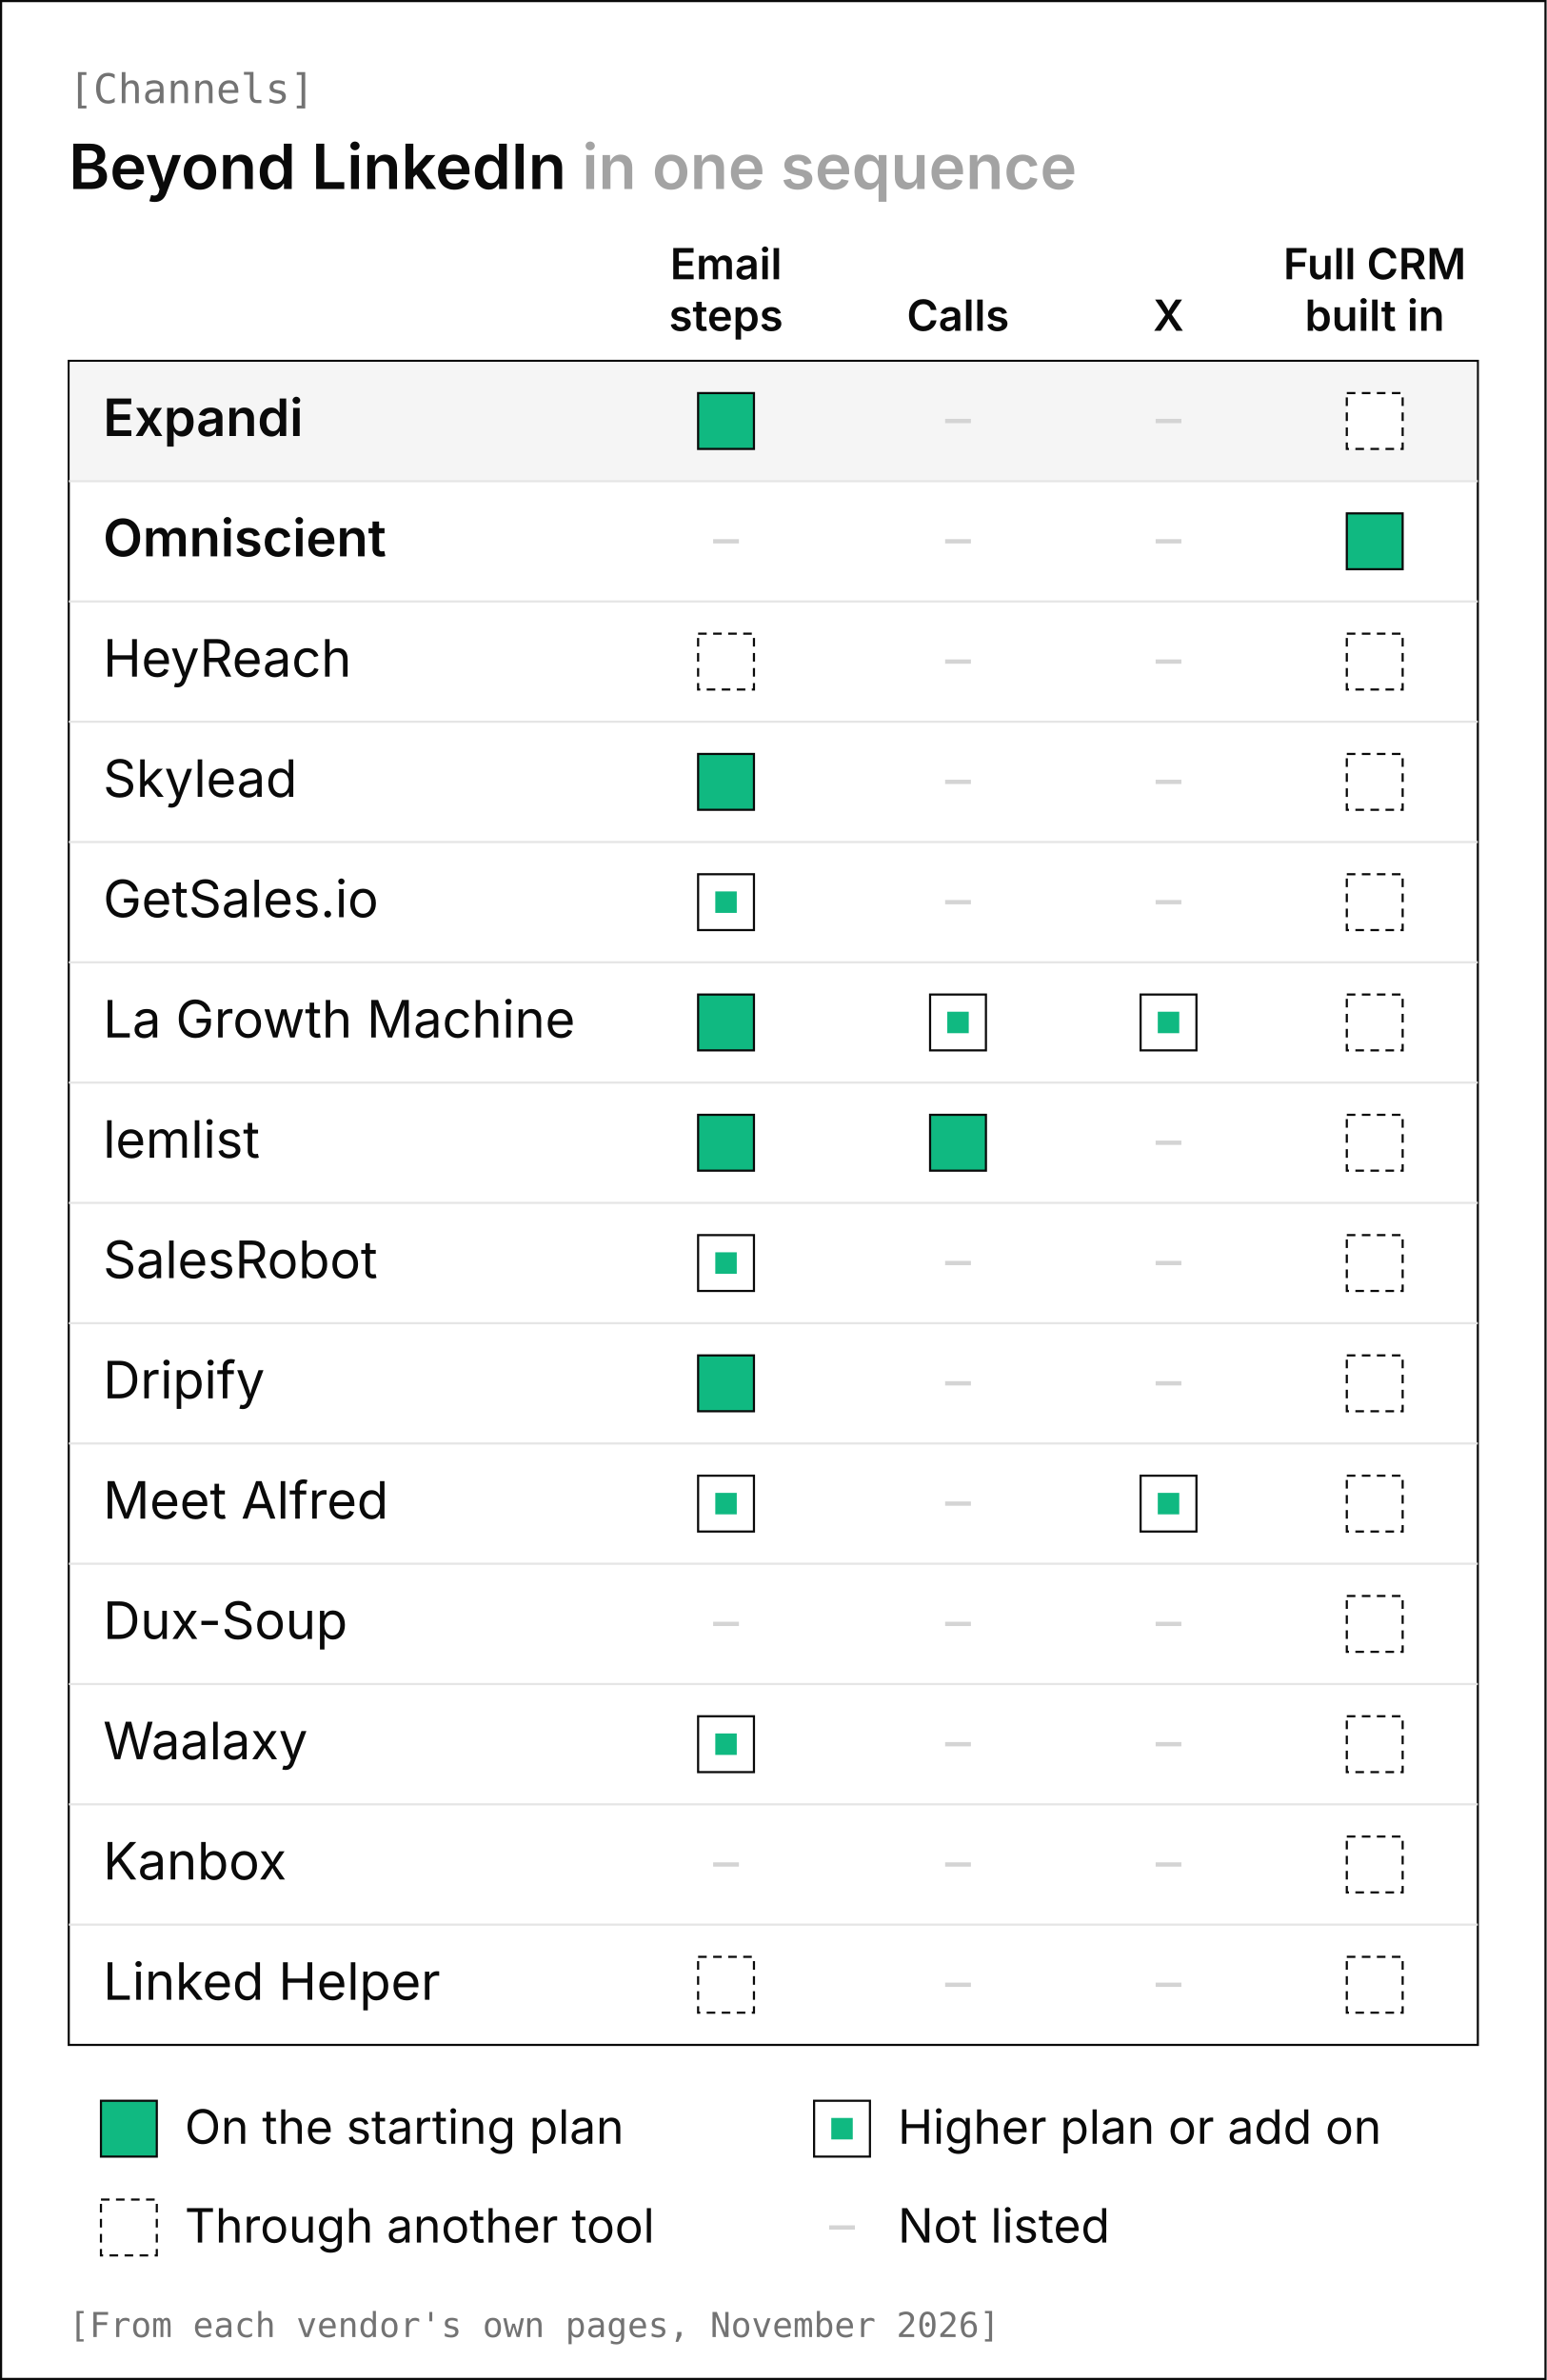
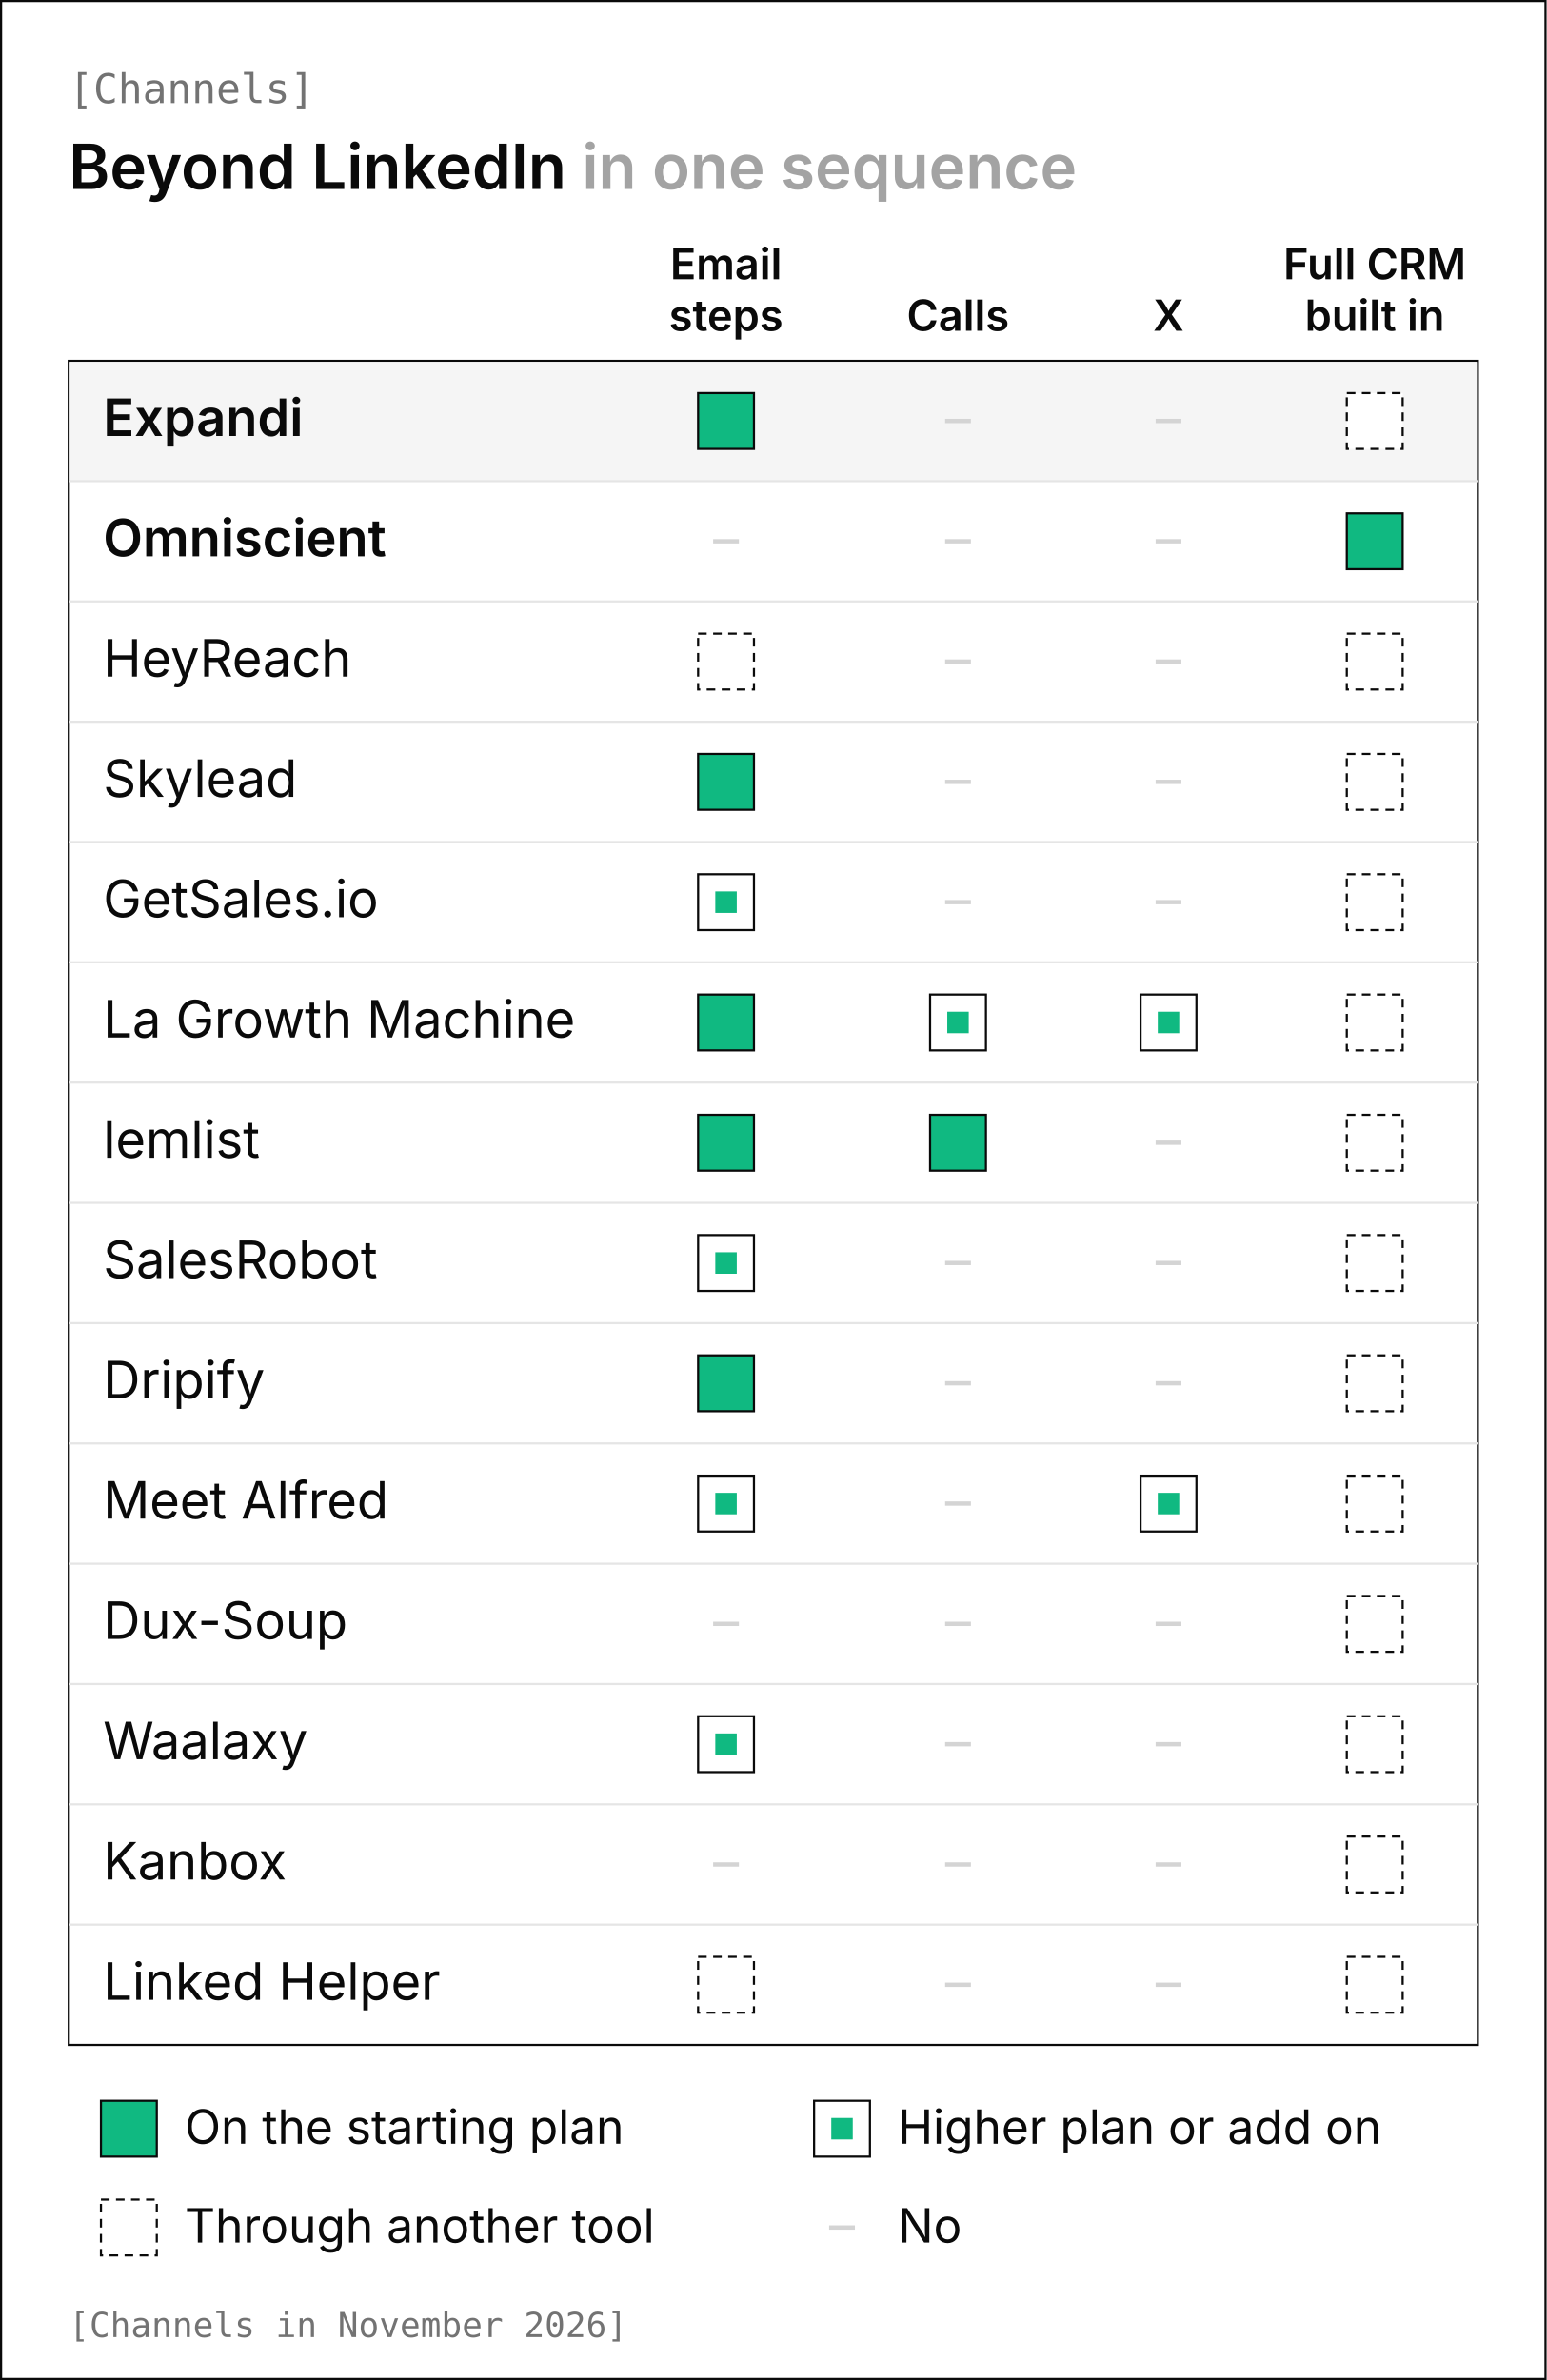
<svg xmlns="http://www.w3.org/2000/svg" viewBox="0 0 720 1108" width="720" height="1108" role="img" aria-labelledby="t d" font-family="Inter, system-ui, sans-serif">
  <rect width="720" height="1108" fill="#ffffff" />
  <rect x="0.5" y="0.5" width="719" height="1107" fill="none" stroke="#0a0a0a" />
  <text x="32" y="48" font-family="Geist Mono, ui-monospace, monospace" font-size="19" fill="#737373">[Channels]</text>
  <text x="32" y="88" font-size="29" font-weight="600" fill="#0a0a0a">Beyond LinkedIn <tspan fill="#a3a3a3">in one sequence</tspan>
  </text>
  <text x="338" y="130" text-anchor="middle" font-size="20" font-weight="600" fill="#0a0a0a">Email</text>
  <text x="338" y="154" text-anchor="middle" font-size="20" font-weight="600" fill="#0a0a0a">steps</text>
  <text x="446" y="154" text-anchor="middle" font-size="20" font-weight="600" fill="#0a0a0a">Calls</text>
  <text x="544" y="154" text-anchor="middle" font-size="20" font-weight="600" fill="#0a0a0a">X</text>
  <text x="640" y="130" text-anchor="middle" font-size="20" font-weight="600" fill="#0a0a0a">Full CRM</text>
  <text x="640" y="154" text-anchor="middle" font-size="20" font-weight="600" fill="#0a0a0a">built in</text>
  <rect x="32" y="168" width="656" height="784" fill="none" stroke="#0a0a0a" />
  <rect x="32.5" y="168.5" width="655" height="55" fill="#f5f5f5" />
  <text x="48" y="203.0" font-size="24" font-weight="600" fill="#0a0a0a">Expandi</text>
  <g>
    <rect x="325.0" y="183.0" width="26" height="26" fill="#10b981" stroke="#0a0a0a" />
  </g>
  <g>
    <rect x="440" y="195" width="12" height="2" fill="#d4d4d4" />
  </g>
  <g>
    <rect x="538" y="195" width="12" height="2" fill="#d4d4d4" />
  </g>
  <g>
    <rect x="627.0" y="183.0" width="26" height="26" fill="#ffffff" stroke="#0a0a0a" stroke-dasharray="4 3" />
  </g>
  <line x1="32" y1="224" x2="688" y2="224" stroke="#e5e5e5" />
  <text x="48" y="259.0" font-size="24" font-weight="600" fill="#0a0a0a">Omniscient</text>
  <g>
    <rect x="332" y="251" width="12" height="2" fill="#d4d4d4" />
  </g>
  <g>
    <rect x="440" y="251" width="12" height="2" fill="#d4d4d4" />
  </g>
  <g>
    <rect x="538" y="251" width="12" height="2" fill="#d4d4d4" />
  </g>
  <g>
    <rect x="627.0" y="239.0" width="26" height="26" fill="#10b981" stroke="#0a0a0a" />
  </g>
  <line x1="32" y1="280" x2="688" y2="280" stroke="#e5e5e5" />
  <text x="48" y="315.0" font-size="24" fill="#0a0a0a">HeyReach</text>
  <g>
    <rect x="325.0" y="295.0" width="26" height="26" fill="#ffffff" stroke="#0a0a0a" stroke-dasharray="4 3" />
  </g>
  <g>
    <rect x="440" y="307" width="12" height="2" fill="#d4d4d4" />
  </g>
  <g>
    <rect x="538" y="307" width="12" height="2" fill="#d4d4d4" />
  </g>
  <g>
    <rect x="627.0" y="295.0" width="26" height="26" fill="#ffffff" stroke="#0a0a0a" stroke-dasharray="4 3" />
  </g>
  <line x1="32" y1="336" x2="688" y2="336" stroke="#e5e5e5" />
  <text x="48" y="371.0" font-size="24" fill="#0a0a0a">Skylead</text>
  <g>
    <rect x="325.0" y="351.0" width="26" height="26" fill="#10b981" stroke="#0a0a0a" />
  </g>
  <g>
    <rect x="440" y="363" width="12" height="2" fill="#d4d4d4" />
  </g>
  <g>
    <rect x="538" y="363" width="12" height="2" fill="#d4d4d4" />
  </g>
  <g>
    <rect x="627.0" y="351.0" width="26" height="26" fill="#ffffff" stroke="#0a0a0a" stroke-dasharray="4 3" />
  </g>
  <line x1="32" y1="392" x2="688" y2="392" stroke="#e5e5e5" />
  <text x="48" y="427.0" font-size="24" fill="#0a0a0a">GetSales.io</text>
  <g>
    <rect x="325.0" y="407.0" width="26" height="26" fill="#ffffff" stroke="#0a0a0a" />
    <rect x="333" y="415.0" width="10" height="10" fill="#10b981" />
  </g>
  <g>
    <rect x="440" y="419" width="12" height="2" fill="#d4d4d4" />
  </g>
  <g>
    <rect x="538" y="419" width="12" height="2" fill="#d4d4d4" />
  </g>
  <g>
    <rect x="627.0" y="407.0" width="26" height="26" fill="#ffffff" stroke="#0a0a0a" stroke-dasharray="4 3" />
  </g>
  <line x1="32" y1="448" x2="688" y2="448" stroke="#e5e5e5" />
  <text x="48" y="483.0" font-size="24" fill="#0a0a0a">La Growth Machine</text>
  <g>
    <rect x="325.0" y="463.0" width="26" height="26" fill="#10b981" stroke="#0a0a0a" />
  </g>
  <g>
    <rect x="433.0" y="463.0" width="26" height="26" fill="#ffffff" stroke="#0a0a0a" />
    <rect x="441" y="471.0" width="10" height="10" fill="#10b981" />
  </g>
  <g>
    <rect x="531.0" y="463.0" width="26" height="26" fill="#ffffff" stroke="#0a0a0a" />
    <rect x="539" y="471.0" width="10" height="10" fill="#10b981" />
  </g>
  <g>
    <rect x="627.0" y="463.0" width="26" height="26" fill="#ffffff" stroke="#0a0a0a" stroke-dasharray="4 3" />
  </g>
  <line x1="32" y1="504" x2="688" y2="504" stroke="#e5e5e5" />
  <text x="48" y="539.0" font-size="24" fill="#0a0a0a">lemlist</text>
  <g>
    <rect x="325.0" y="519.0" width="26" height="26" fill="#10b981" stroke="#0a0a0a" />
  </g>
  <g>
    <rect x="433.0" y="519.0" width="26" height="26" fill="#10b981" stroke="#0a0a0a" />
  </g>
  <g>
    <rect x="538" y="531" width="12" height="2" fill="#d4d4d4" />
  </g>
  <g>
    <rect x="627.0" y="519.0" width="26" height="26" fill="#ffffff" stroke="#0a0a0a" stroke-dasharray="4 3" />
  </g>
  <line x1="32" y1="560" x2="688" y2="560" stroke="#e5e5e5" />
  <text x="48" y="595.0" font-size="24" fill="#0a0a0a">SalesRobot</text>
  <g>
    <rect x="325.0" y="575.0" width="26" height="26" fill="#ffffff" stroke="#0a0a0a" />
    <rect x="333" y="583.0" width="10" height="10" fill="#10b981" />
  </g>
  <g>
    <rect x="440" y="587" width="12" height="2" fill="#d4d4d4" />
  </g>
  <g>
    <rect x="538" y="587" width="12" height="2" fill="#d4d4d4" />
  </g>
  <g>
    <rect x="627.0" y="575.0" width="26" height="26" fill="#ffffff" stroke="#0a0a0a" stroke-dasharray="4 3" />
  </g>
  <line x1="32" y1="616" x2="688" y2="616" stroke="#e5e5e5" />
  <text x="48" y="651.0" font-size="24" fill="#0a0a0a">Dripify</text>
  <g>
    <rect x="325.0" y="631.0" width="26" height="26" fill="#10b981" stroke="#0a0a0a" />
  </g>
  <g>
    <rect x="440" y="643" width="12" height="2" fill="#d4d4d4" />
  </g>
  <g>
    <rect x="538" y="643" width="12" height="2" fill="#d4d4d4" />
  </g>
  <g>
    <rect x="627.0" y="631.0" width="26" height="26" fill="#ffffff" stroke="#0a0a0a" stroke-dasharray="4 3" />
  </g>
  <line x1="32" y1="672" x2="688" y2="672" stroke="#e5e5e5" />
  <text x="48" y="707.0" font-size="24" fill="#0a0a0a">Meet Alfred</text>
  <g>
    <rect x="325.0" y="687.0" width="26" height="26" fill="#ffffff" stroke="#0a0a0a" />
    <rect x="333" y="695.0" width="10" height="10" fill="#10b981" />
  </g>
  <g>
    <rect x="440" y="699" width="12" height="2" fill="#d4d4d4" />
  </g>
  <g>
    <rect x="531.0" y="687.0" width="26" height="26" fill="#ffffff" stroke="#0a0a0a" />
    <rect x="539" y="695.0" width="10" height="10" fill="#10b981" />
  </g>
  <g>
    <rect x="627.0" y="687.0" width="26" height="26" fill="#ffffff" stroke="#0a0a0a" stroke-dasharray="4 3" />
  </g>
  <line x1="32" y1="728" x2="688" y2="728" stroke="#e5e5e5" />
  <text x="48" y="763.0" font-size="24" fill="#0a0a0a">Dux-Soup</text>
  <g>
    <rect x="332" y="755" width="12" height="2" fill="#d4d4d4" />
  </g>
  <g>
    <rect x="440" y="755" width="12" height="2" fill="#d4d4d4" />
  </g>
  <g>
    <rect x="538" y="755" width="12" height="2" fill="#d4d4d4" />
  </g>
  <g>
    <rect x="627.0" y="743.0" width="26" height="26" fill="#ffffff" stroke="#0a0a0a" stroke-dasharray="4 3" />
  </g>
  <line x1="32" y1="784" x2="688" y2="784" stroke="#e5e5e5" />
  <text x="48" y="819.0" font-size="24" fill="#0a0a0a">Waalaxy</text>
  <g>
    <rect x="325.0" y="799.0" width="26" height="26" fill="#ffffff" stroke="#0a0a0a" />
    <rect x="333" y="807.0" width="10" height="10" fill="#10b981" />
  </g>
  <g>
    <rect x="440" y="811" width="12" height="2" fill="#d4d4d4" />
  </g>
  <g>
    <rect x="538" y="811" width="12" height="2" fill="#d4d4d4" />
  </g>
  <g>
    <rect x="627.0" y="799.0" width="26" height="26" fill="#ffffff" stroke="#0a0a0a" stroke-dasharray="4 3" />
  </g>
  <line x1="32" y1="840" x2="688" y2="840" stroke="#e5e5e5" />
  <text x="48" y="875.0" font-size="24" fill="#0a0a0a">Kanbox</text>
  <g>
    <rect x="332" y="867" width="12" height="2" fill="#d4d4d4" />
  </g>
  <g>
    <rect x="440" y="867" width="12" height="2" fill="#d4d4d4" />
  </g>
  <g>
    <rect x="538" y="867" width="12" height="2" fill="#d4d4d4" />
  </g>
  <g>
    <rect x="627.0" y="855.0" width="26" height="26" fill="#ffffff" stroke="#0a0a0a" stroke-dasharray="4 3" />
  </g>
  <line x1="32" y1="896" x2="688" y2="896" stroke="#e5e5e5" />
  <text x="48" y="931.0" font-size="24" fill="#0a0a0a">Linked Helper</text>
  <g>
    <rect x="325.0" y="911.0" width="26" height="26" fill="#ffffff" stroke="#0a0a0a" stroke-dasharray="4 3" />
  </g>
  <g>
    <rect x="440" y="923" width="12" height="2" fill="#d4d4d4" />
  </g>
  <g>
    <rect x="538" y="923" width="12" height="2" fill="#d4d4d4" />
  </g>
  <g>
    <rect x="627.0" y="911.0" width="26" height="26" fill="#ffffff" stroke="#0a0a0a" stroke-dasharray="4 3" />
  </g>
  <g>
    <rect x="47.0" y="978.0" width="26" height="26" fill="#10b981" stroke="#0a0a0a" />
  </g>
  <text x="86" y="998" font-size="22" fill="#0a0a0a">On the starting plan</text>
  <g>
    <rect x="379.0" y="978.0" width="26" height="26" fill="#ffffff" stroke="#0a0a0a" />
    <rect x="387" y="986" width="10" height="10" fill="#10b981" />
  </g>
  <text x="418" y="998" font-size="22" fill="#0a0a0a">Higher plan or add on</text>
  <g>
    <rect x="47.0" y="1024.0" width="26" height="26" fill="#ffffff" stroke="#0a0a0a" stroke-dasharray="4 3" />
  </g>
  <text x="86" y="1044" font-size="22" fill="#0a0a0a">Through another tool</text>
  <g>
    <rect x="386" y="1036" width="12" height="2" fill="#d4d4d4" />
  </g>
-   <text x="418" y="1044" font-size="22" fill="#0a0a0a">Not listed</text>
-   <text x="32" y="1088" font-family="Geist Mono, ui-monospace, monospace" font-size="16" fill="#737373">[From each vendor's own pages, November 2026]</text>
+   <text x="418" y="1044" font-size="22" fill="#0a0a0a">No</text>
+   <text x="32" y="1088" font-family="Geist Mono, ui-monospace, monospace" font-size="16" fill="#737373">[Channels in November 2026]</text>
</svg>
